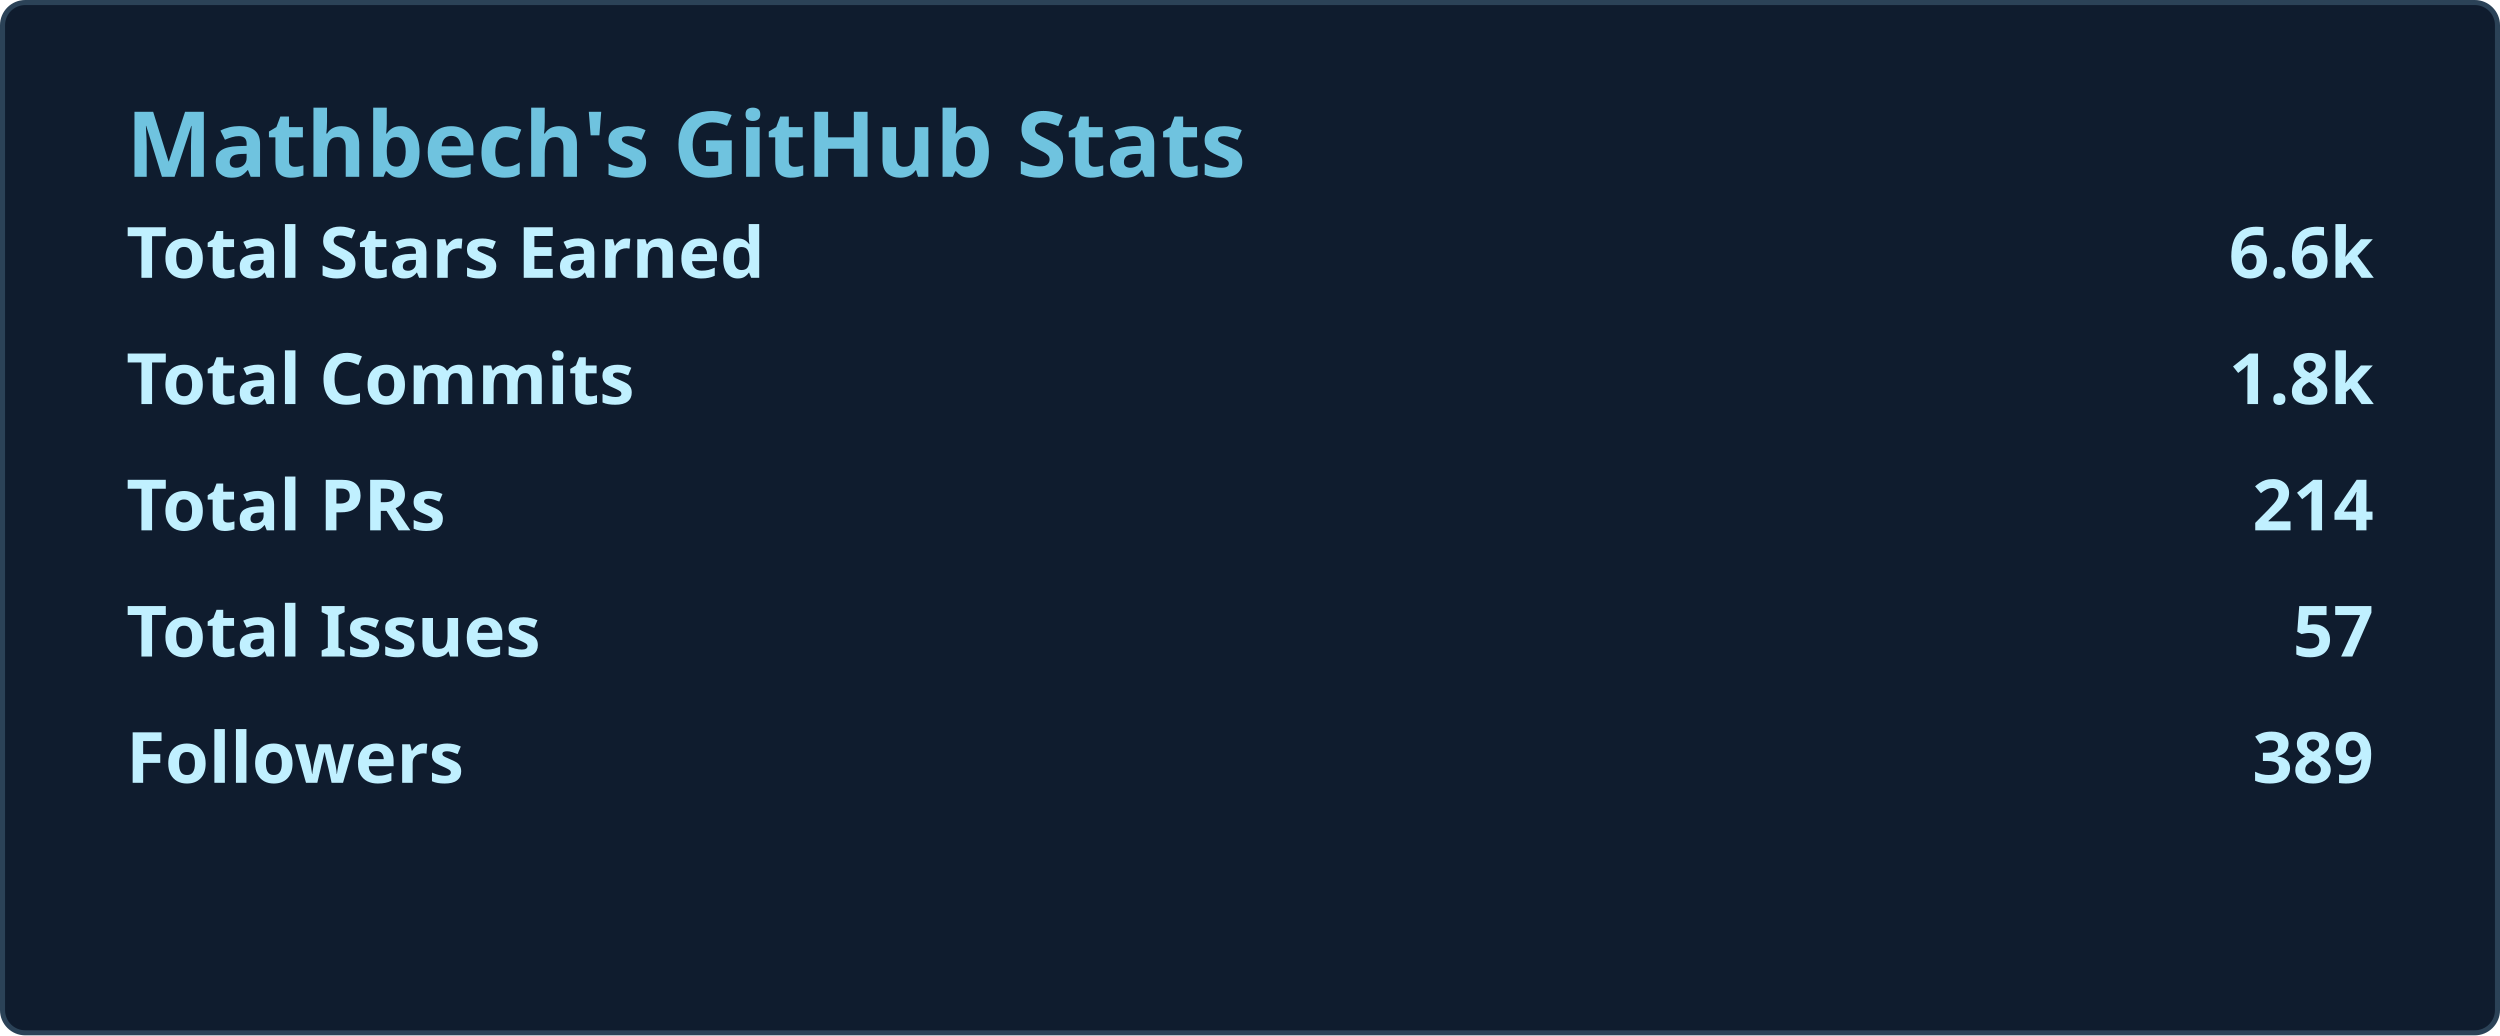
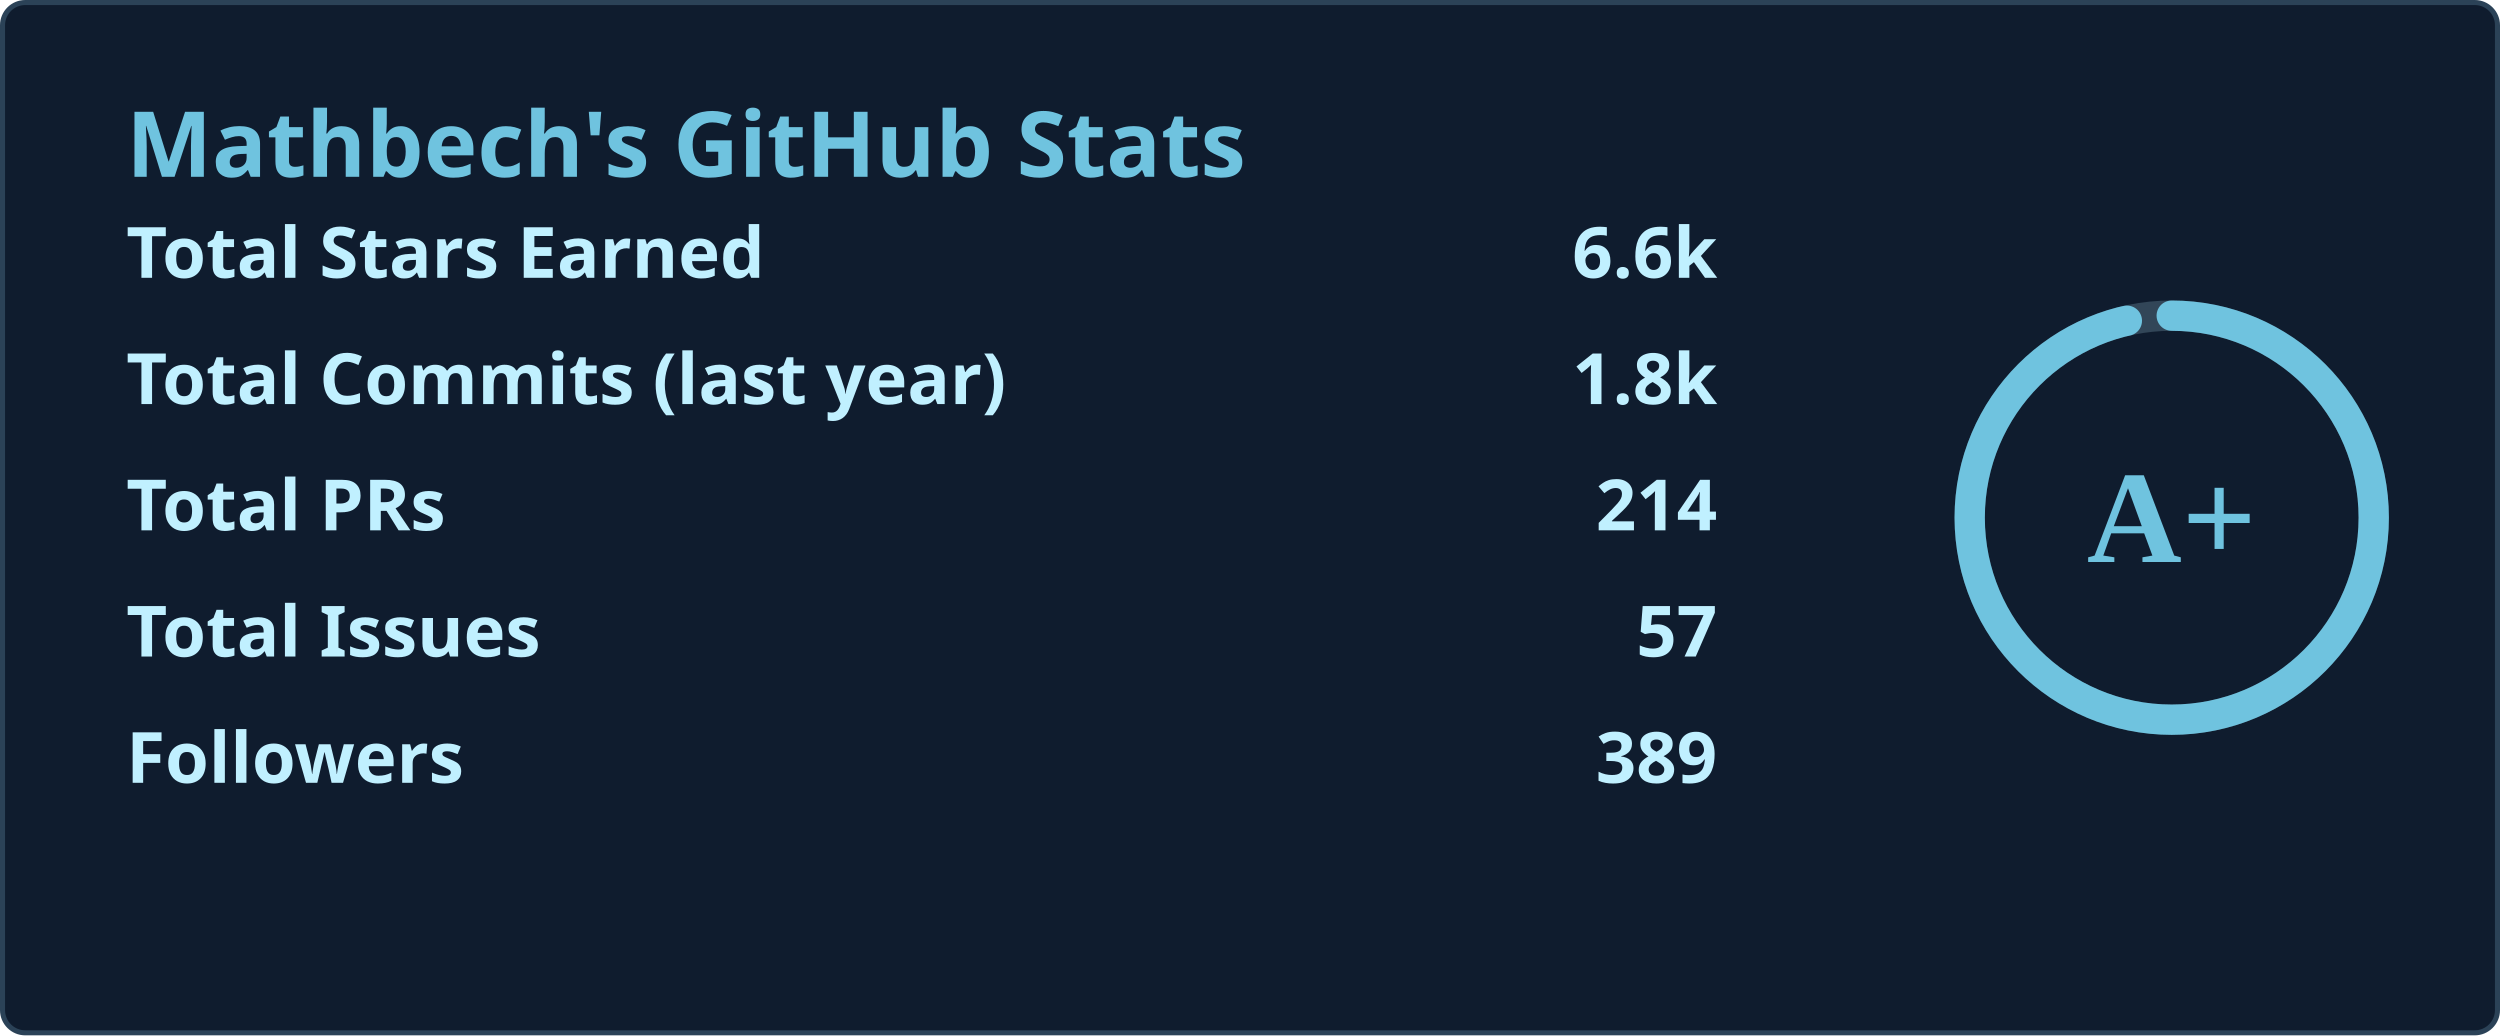
<svg xmlns="http://www.w3.org/2000/svg" width="495" height="205" viewBox="0 0 495 205" fill="none" role="img" aria-label="Mathbech's GitHub Stats">
  <rect x="0.5" y="0.5" rx="4.5" width="494" height="204" fill="#0f1c2e" stroke="#2b4257" stroke-opacity="1" />
  <text x="25" y="35" fill="#6fc3df" font-size="18" font-weight="700" font-family="Segoe UI, Ubuntu, sans-serif">Mathbech's GitHub Stats</text>
  <g font-family="Segoe UI, Ubuntu, sans-serif">
    <g>
      <text x="25" y="55" fill="#c0f0ff" font-size="14" font-weight="600">Total Stars Earned</text>
-       <text x="470" y="55" fill="#c0f0ff" font-size="14" font-weight="700" text-anchor="end">6.6k</text>
+       <text x="340" y="55" fill="#c0f0ff" font-size="14" font-weight="700" text-anchor="end">6.6k</text>
    </g>
    <g>
-       <text x="25" y="80" fill="#c0f0ff" font-size="14" font-weight="600">Total Commits</text>
-       <text x="470" y="80" fill="#c0f0ff" font-size="14" font-weight="700" text-anchor="end">1.8k</text>
+       <text x="25" y="80" fill="#c0f0ff" font-size="14" font-weight="600">Total Commits (last year)</text>
+       <text x="340" y="80" fill="#c0f0ff" font-size="14" font-weight="700" text-anchor="end">1.8k</text>
    </g>
    <g>
      <text x="25" y="105" fill="#c0f0ff" font-size="14" font-weight="600">Total PRs</text>
-       <text x="470" y="105" fill="#c0f0ff" font-size="14" font-weight="700" text-anchor="end">214</text>
+       <text x="340" y="105" fill="#c0f0ff" font-size="14" font-weight="700" text-anchor="end">214</text>
    </g>
    <g>
      <text x="25" y="130" fill="#c0f0ff" font-size="14" font-weight="600">Total Issues</text>
-       <text x="470" y="130" fill="#c0f0ff" font-size="14" font-weight="700" text-anchor="end">57</text>
+       <text x="340" y="130" fill="#c0f0ff" font-size="14" font-weight="700" text-anchor="end">57</text>
    </g>
    <g>
      <text x="25" y="155" fill="#c0f0ff" font-size="14" font-weight="600">Followers</text>
-       <text x="470" y="155" fill="#c0f0ff" font-size="14" font-weight="700" text-anchor="end">389</text>
+       <text x="340" y="155" fill="#c0f0ff" font-size="14" font-weight="700" text-anchor="end">389</text>
    </g>
  </g>
+   <g>
+     <circle cx="430" cy="102.5" r="40" fill="none" stroke="#c0f0ff" stroke-opacity="0.2" stroke-width="6" />
+     <circle cx="430" cy="102.5" r="40" fill="none" stroke="#6fc3df" stroke-width="6" stroke-linecap="round" stroke-dasharray="251.33" stroke-dashoffset="8.95" transform="rotate(-90 430 102.5)" />
+     <text x="430" y="102.5" fill="#6fc3df" font-size="26" font-weight="700" text-anchor="middle" dominant-baseline="central">A+</text>
+   </g>
</svg>
